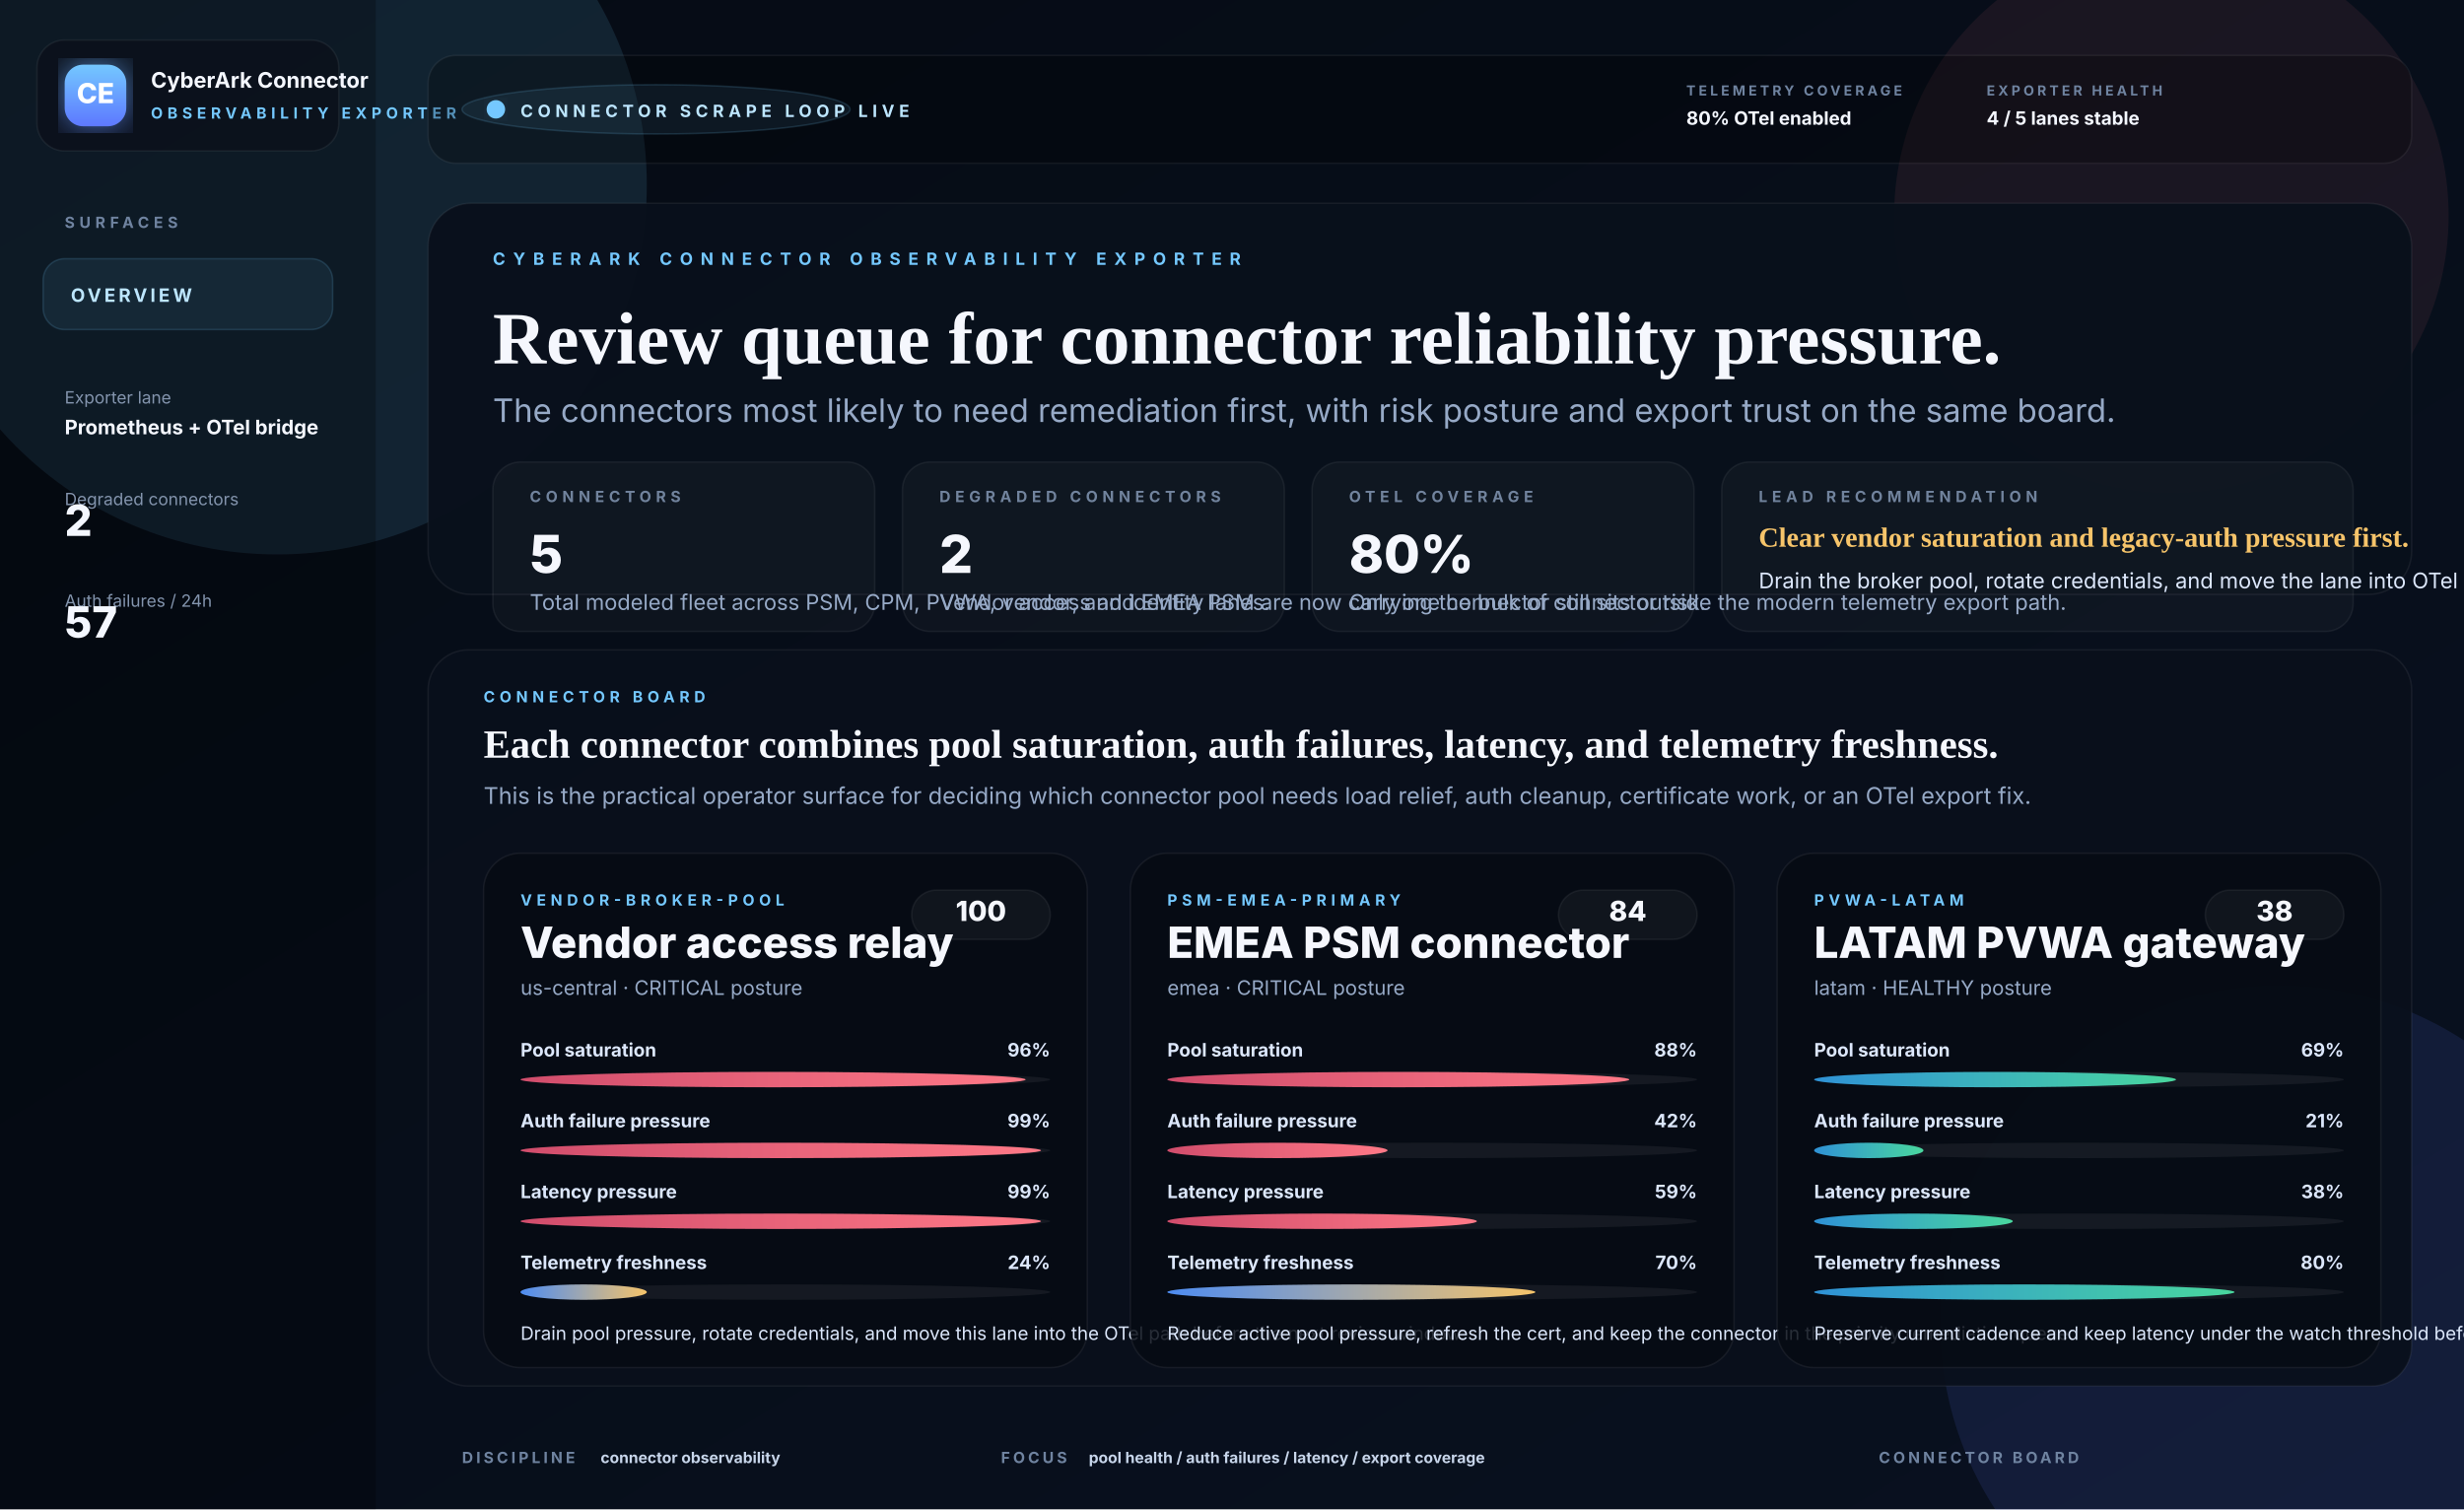
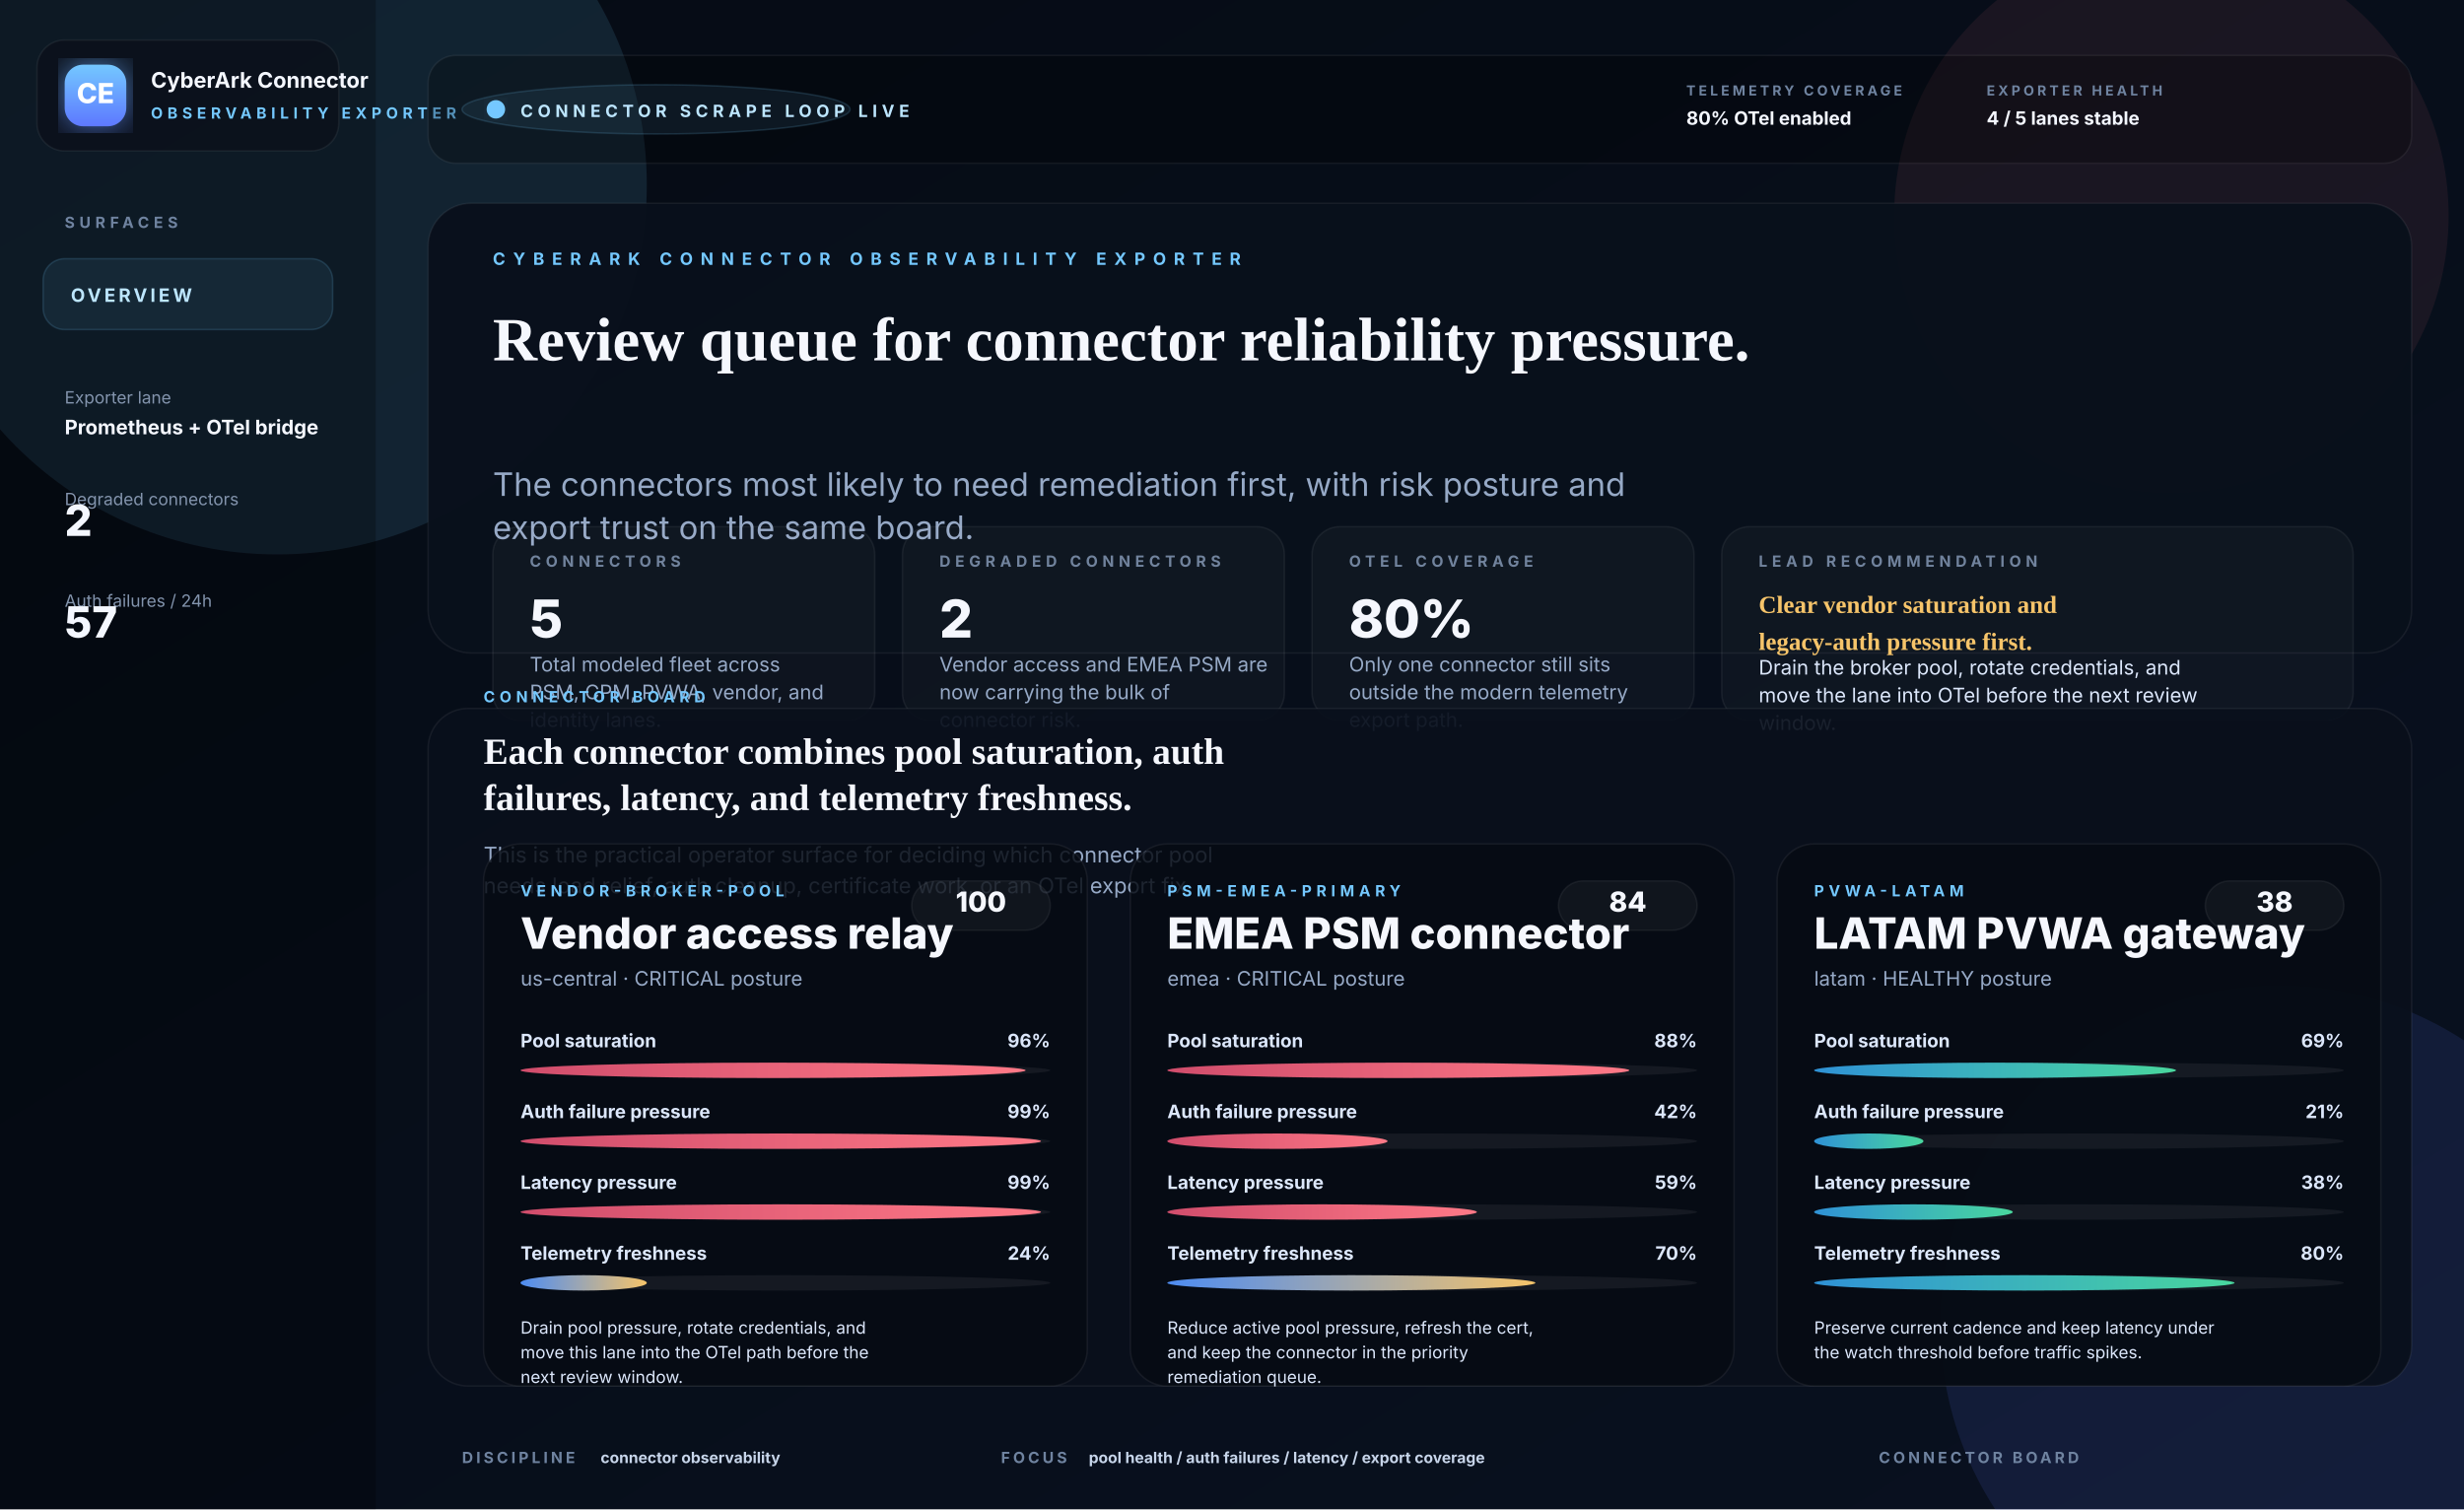
<svg xmlns="http://www.w3.org/2000/svg" width="1600" height="980" viewBox="0 0 1600 980">
  <defs>
    <linearGradient id="bgFade" x1="0" x2="1" y1="0" y2="1">
      <stop offset="0%" stop-color="#050b14" />
      <stop offset="100%" stop-color="#091120" />
    </linearGradient>
    <linearGradient id="panelStroke" x1="0" x2="1" y1="0" y2="1">
      <stop offset="0%" stop-color="rgba(117, 200, 255, 0.36)" />
      <stop offset="100%" stop-color="rgba(93, 120, 255, 0.16)" />
    </linearGradient>
    <linearGradient id="blueBar" x1="0" x2="0" y1="0" y2="1">
      <stop offset="0%" stop-color="#74c8ff" />
      <stop offset="100%" stop-color="#5d78ff" />
    </linearGradient>
    <linearGradient id="goodBar" x1="0" x2="1" y1="0" y2="0">
      <stop offset="0%" stop-color="#2f92d6" />
      <stop offset="100%" stop-color="#49d79e" />
    </linearGradient>
    <linearGradient id="warnBar" x1="0" x2="1" y1="0" y2="0">
      <stop offset="0%" stop-color="#4d8cf2" />
      <stop offset="100%" stop-color="#f6c46a" />
    </linearGradient>
    <linearGradient id="hotBar" x1="0" x2="1" y1="0" y2="0">
      <stop offset="0%" stop-color="#d14d6c" />
      <stop offset="100%" stop-color="#ff7987" />
    </linearGradient>
    <filter id="glow">
      <feGaussianBlur stdDeviation="14" result="blur" />
      <feMerge>
        <feMergeNode in="blur" />
        <feMergeNode in="SourceGraphic" />
      </feMerge>
    </filter>
  </defs>
  <rect width="1600" height="980" fill="url(#bgFade)" />
  <circle cx="180" cy="120" r="240" fill="rgba(116,200,255,0.12)" />
  <circle cx="1410" cy="140" r="180" fill="rgba(255,121,135,0.08)" />
  <circle cx="1480" cy="860" r="220" fill="rgba(93,120,255,0.12)" />
  <rect x="0" y="0" width="244" height="980" fill="rgba(0,0,0,0.25)" />
  <rect x="24" y="26" width="196" height="72" rx="18" fill="rgba(11,17,28,0.94)" stroke="rgba(255,255,255,0.06)" />
  <rect x="42" y="42" width="40" height="40" rx="12" fill="url(#blueBar)" filter="url(#glow)" />
  <text x="62" y="67" fill="#ffffff" font-size="18" text-anchor="middle" font-family="Inter, Segoe UI, sans-serif" font-weight="800">CE</text>
  <text x="98" y="57" fill="#f4f7ff" font-size="14" font-family="Inter, Segoe UI, sans-serif" font-weight="700">CyberArk Connector</text>
  <text x="98" y="77" fill="#74c8ff" font-size="10" letter-spacing="3" font-family="Inter, Segoe UI, sans-serif" font-weight="700">OBSERVABILITY EXPORTER</text>
  <text x="42" y="148" fill="#6f83a0" font-size="10" letter-spacing="3" font-family="Inter, Segoe UI, sans-serif" font-weight="700">SURFACES</text>
  <rect x="28" y="168" width="188" height="46" rx="14" fill="rgba(116,200,255,0.08)" stroke="rgba(116,200,255,0.16)" />
  <text x="46" y="196" fill="#bde6ff" font-size="12" letter-spacing="2" font-family="Inter, Segoe UI, sans-serif" font-weight="700">OVERVIEW</text>
  <text x="42" y="262" fill="#8394ad" font-size="11" font-family="Inter, Segoe UI, sans-serif">Exporter lane</text>
  <text x="42" y="282" fill="#f4f7ff" font-size="13" font-family="Inter, Segoe UI, sans-serif" font-weight="700">Prometheus + OTel bridge</text>
  <text x="42" y="328" fill="#8394ad" font-size="11" font-family="Inter, Segoe UI, sans-serif">Degraded connectors</text>
  <text x="42" y="348" fill="#f4f7ff" font-size="28" font-family="Inter, Segoe UI, sans-serif" font-weight="800">2</text>
  <text x="42" y="394" fill="#8394ad" font-size="11" font-family="Inter, Segoe UI, sans-serif">Auth failures / 24h</text>
  <text x="42" y="414" fill="#f4f7ff" font-size="28" font-family="Inter, Segoe UI, sans-serif" font-weight="800">57</text>
  <rect x="278" y="36" width="1288" height="70" rx="18" fill="rgba(0,0,0,0.28)" stroke="rgba(255,255,255,0.06)" />
  <rect x="300" y="55" width="252" height="32" rx="999" fill="rgba(116,200,255,0.08)" stroke="rgba(116,200,255,0.16)" />
  <circle cx="322" cy="71" r="6" fill="#74c8ff" filter="url(#glow)" />
  <text x="338" y="76" fill="#bde6ff" font-size="11" letter-spacing="3" font-family="Inter, Segoe UI, sans-serif" font-weight="700">CONNECTOR SCRAPE LOOP LIVE</text>
  <text x="1095" y="62" fill="#6f83a0" font-size="9" letter-spacing="2" font-family="Inter, Segoe UI, sans-serif" font-weight="700">TELEMETRY COVERAGE</text>
  <text x="1095" y="81" fill="#f4f7ff" font-size="12" font-family="Inter, Segoe UI, sans-serif" font-weight="700">80% OTel enabled</text>
  <text x="1290" y="62" fill="#6f83a0" font-size="9" letter-spacing="2" font-family="Inter, Segoe UI, sans-serif" font-weight="700">EXPORTER HEALTH</text>
  <text x="1290" y="81" fill="#f4f7ff" font-size="12" font-family="Inter, Segoe UI, sans-serif" font-weight="700">4 / 5 lanes stable</text>
-   <rect x="278" y="132" width="1288" height="254" rx="28" fill="rgba(9,16,28,0.96)" stroke="rgba(255,255,255,0.06)" />
+   <rect x="278" y="132" width="1288" height="292" rx="28" fill="rgba(9,16,28,0.96)" stroke="rgba(255,255,255,0.06)" />
  <text x="320" y="172" fill="#74c8ff" font-size="11" letter-spacing="5" font-family="Inter, Segoe UI, sans-serif" font-weight="700">CYBERARK CONNECTOR OBSERVABILITY EXPORTER</text>
-   <text x="320" y="236" fill="#f5f7fd" font-size="48" font-family="Georgia, Times New Roman, serif" font-weight="700">Review queue for connector reliability pressure.</text>
-   <text x="320" y="274" fill="#96a9c6" font-size="21" font-family="Inter, Segoe UI, sans-serif">The connectors most likely to need remediation first, with risk posture and export trust on the same board.</text>
-   <rect x="320" y="300" width="248" height="110" rx="18" fill="rgba(255,255,255,0.03)" stroke="rgba(255,255,255,0.06)" />
-   <text x="344" y="326" fill="#71839d" font-size="10" letter-spacing="3" font-family="Inter, Segoe UI, sans-serif" font-weight="700">CONNECTORS</text>
-   <text x="344" y="372" fill="#f5f7fd" font-size="34" font-family="Inter, Segoe UI, sans-serif" font-weight="800">5</text>
-   <text x="344" y="396" fill="#96a9c6" font-size="14" font-family="Inter, Segoe UI, sans-serif">Total modeled fleet across PSM, CPM, PVWA, vendor, and identity lanes.</text>
-   <rect x="586" y="300" width="248" height="110" rx="18" fill="rgba(255,255,255,0.03)" stroke="rgba(255,255,255,0.06)" />
-   <text x="610" y="326" fill="#71839d" font-size="10" letter-spacing="3" font-family="Inter, Segoe UI, sans-serif" font-weight="700">DEGRADED CONNECTORS</text>
-   <text x="610" y="372" fill="#f5f7fd" font-size="34" font-family="Inter, Segoe UI, sans-serif" font-weight="800">2</text>
-   <text x="610" y="396" fill="#96a9c6" font-size="14" font-family="Inter, Segoe UI, sans-serif">Vendor access and EMEA PSM are now carrying the bulk of connector risk.</text>
-   <rect x="852" y="300" width="248" height="110" rx="18" fill="rgba(255,255,255,0.03)" stroke="rgba(255,255,255,0.06)" />
-   <text x="876" y="326" fill="#71839d" font-size="10" letter-spacing="3" font-family="Inter, Segoe UI, sans-serif" font-weight="700">OTEL COVERAGE</text>
-   <text x="876" y="372" fill="#f5f7fd" font-size="34" font-family="Inter, Segoe UI, sans-serif" font-weight="800">80%</text>
-   <text x="876" y="396" fill="#96a9c6" font-size="14" font-family="Inter, Segoe UI, sans-serif">Only one connector still sits outside the modern telemetry export path.</text>
-   <rect x="1118" y="300" width="410" height="110" rx="18" fill="rgba(255,255,255,0.03)" stroke="rgba(255,255,255,0.06)" />
-   <text x="1142" y="326" fill="#71839d" font-size="10" letter-spacing="3" font-family="Inter, Segoe UI, sans-serif" font-weight="700">LEAD RECOMMENDATION</text>
-   <text x="1142" y="355" fill="#f6c46a" font-size="18" font-family="Georgia, Times New Roman, serif" font-weight="700">Clear vendor saturation and legacy-auth pressure first.</text>
-   <text x="1142" y="382" fill="#dce7fb" font-size="14" font-family="Inter, Segoe UI, sans-serif">Drain the broker pool, rotate credentials, and move the lane into OTel before the next review window.</text>
-   <rect x="278" y="422" width="1288" height="478" rx="26" fill="rgba(9,16,28,0.92)" stroke="rgba(255,255,255,0.06)" />
+   <text x="320" y="234" fill="#f5f7fd" font-size="40" font-family="Georgia, Times New Roman, serif" font-weight="700">
+     <tspan x="320" dy="0">Review queue for connector reliability pressure.</tspan>
+   </text>
+   <text x="320" y="322" fill="#96a9c6" font-size="21" font-family="Inter, Segoe UI, sans-serif" font-weight="400">
+     <tspan x="320" dy="0">The connectors most likely to need remediation first, with risk posture and</tspan>
+     <tspan x="320" dy="28">export trust on the same board.</tspan>
+   </text>
+   <rect x="320" y="342" width="248" height="126" rx="18" fill="rgba(255,255,255,0.03)" stroke="rgba(255,255,255,0.06)" />
+   <text x="344" y="368" fill="#71839d" font-size="10" letter-spacing="3" font-family="Inter, Segoe UI, sans-serif" font-weight="700">CONNECTORS</text>
+   <text x="344" y="414" fill="#f5f7fd" font-size="34" font-family="Inter, Segoe UI, sans-serif" font-weight="800">5</text>
+   <text x="344" y="436" fill="#96a9c6" font-size="13" font-family="Inter, Segoe UI, sans-serif" font-weight="400">
+     <tspan x="344" dy="0">Total modeled fleet across</tspan>
+     <tspan x="344" dy="18">PSM, CPM, PVWA, vendor, and</tspan>
+     <tspan x="344" dy="18">identity lanes.</tspan>
+   </text>
+   <rect x="586" y="342" width="248" height="126" rx="18" fill="rgba(255,255,255,0.03)" stroke="rgba(255,255,255,0.06)" />
+   <text x="610" y="368" fill="#71839d" font-size="10" letter-spacing="3" font-family="Inter, Segoe UI, sans-serif" font-weight="700">DEGRADED CONNECTORS</text>
+   <text x="610" y="414" fill="#f5f7fd" font-size="34" font-family="Inter, Segoe UI, sans-serif" font-weight="800">2</text>
+   <text x="610" y="436" fill="#96a9c6" font-size="13" font-family="Inter, Segoe UI, sans-serif" font-weight="400">
+     <tspan x="610" dy="0">Vendor access and EMEA PSM are</tspan>
+     <tspan x="610" dy="18">now carrying the bulk of</tspan>
+     <tspan x="610" dy="18">connector risk.</tspan>
+   </text>
+   <rect x="852" y="342" width="248" height="126" rx="18" fill="rgba(255,255,255,0.03)" stroke="rgba(255,255,255,0.06)" />
+   <text x="876" y="368" fill="#71839d" font-size="10" letter-spacing="3" font-family="Inter, Segoe UI, sans-serif" font-weight="700">OTEL COVERAGE</text>
+   <text x="876" y="414" fill="#f5f7fd" font-size="34" font-family="Inter, Segoe UI, sans-serif" font-weight="800">80%</text>
+   <text x="876" y="436" fill="#96a9c6" font-size="13" font-family="Inter, Segoe UI, sans-serif" font-weight="400">
+     <tspan x="876" dy="0">Only one connector still sits</tspan>
+     <tspan x="876" dy="18">outside the modern telemetry</tspan>
+     <tspan x="876" dy="18">export path.</tspan>
+   </text>
+   <rect x="1118" y="342" width="410" height="126" rx="18" fill="rgba(255,255,255,0.03)" stroke="rgba(255,255,255,0.06)" />
+   <text x="1142" y="368" fill="#71839d" font-size="10" letter-spacing="3" font-family="Inter, Segoe UI, sans-serif" font-weight="700">LEAD RECOMMENDATION</text>
+   <text x="1142" y="398" fill="#f6c46a" font-size="16" font-family="Georgia, Times New Roman, serif" font-weight="700">
+     <tspan x="1142" dy="0">Clear vendor saturation and</tspan>
+     <tspan x="1142" dy="24">legacy-auth pressure first.</tspan>
+   </text>
+   <text x="1142" y="438" fill="#dce7fb" font-size="13" font-family="Inter, Segoe UI, sans-serif" font-weight="400">
+     <tspan x="1142" dy="0">Drain the broker pool, rotate credentials, and</tspan>
+     <tspan x="1142" dy="18">move the lane into OTel before the next review</tspan>
+     <tspan x="1142" dy="18">window.</tspan>
+   </text>
+   <rect x="278" y="460" width="1288" height="440" rx="26" fill="rgba(9,16,28,0.92)" stroke="rgba(255,255,255,0.06)" />
  <text x="314" y="456" fill="#74c8ff" font-size="10" letter-spacing="3" font-family="Inter, Segoe UI, sans-serif" font-weight="700">CONNECTOR BOARD</text>
-   <text x="314" y="492" fill="#f5f7fd" font-size="26" font-family="Georgia, Times New Roman, serif" font-weight="700">Each connector combines pool saturation, auth failures, latency, and telemetry freshness.</text>
-   <text x="314" y="522" fill="#96a9c6" font-size="15" font-family="Inter, Segoe UI, sans-serif">This is the practical operator surface for deciding which connector pool needs load relief, auth cleanup, certificate work, or an OTel export fix.</text>
-   <rect x="314" y="554" width="392" height="334" rx="24" fill="rgba(6,11,20,0.84)" stroke="rgba(255,255,255,0.06)" />
-   <text x="338" y="588" fill="#74c8ff" font-size="10" letter-spacing="3" font-family="Inter, Segoe UI, sans-serif" font-weight="700">VENDOR-BROKER-POOL</text>
-   <text x="338" y="622" fill="#f5f7fd" font-size="28" font-family="Inter, Segoe UI, sans-serif" font-weight="800">Vendor access relay</text>
-   <text x="338" y="646" fill="#96a9c6" font-size="13" font-family="Inter, Segoe UI, sans-serif">us-central · CRITICAL posture</text>
-   <rect x="592" y="578" width="90" height="32" rx="16" fill="rgba(255,255,255,0.04)" stroke="rgba(255,255,255,0.06)" />
-   <text x="637" y="598" fill="#f5f7fd" font-size="18" text-anchor="middle" font-family="Inter, Segoe UI, sans-serif" font-weight="800">100</text>
-   <text x="338" y="686" fill="#dce7fb" font-size="12" font-family="Inter, Segoe UI, sans-serif" font-weight="700">Pool saturation</text>
-   <text x="682" y="686" fill="#dce7fb" font-size="12" text-anchor="end" font-family="Inter, Segoe UI, sans-serif" font-weight="700">96%</text>
-   <rect x="338" y="696" width="344" height="10" rx="999" fill="rgba(255,255,255,0.06)" />
-   <rect x="338" y="696" width="328" height="10" rx="999" fill="url(#hotBar)" />
-   <text x="338" y="732" fill="#dce7fb" font-size="12" font-family="Inter, Segoe UI, sans-serif" font-weight="700">Auth failure pressure</text>
-   <text x="682" y="732" fill="#dce7fb" font-size="12" text-anchor="end" font-family="Inter, Segoe UI, sans-serif" font-weight="700">99%</text>
-   <rect x="338" y="742" width="344" height="10" rx="999" fill="rgba(255,255,255,0.06)" />
-   <rect x="338" y="742" width="338" height="10" rx="999" fill="url(#hotBar)" />
-   <text x="338" y="778" fill="#dce7fb" font-size="12" font-family="Inter, Segoe UI, sans-serif" font-weight="700">Latency pressure</text>
-   <text x="682" y="778" fill="#dce7fb" font-size="12" text-anchor="end" font-family="Inter, Segoe UI, sans-serif" font-weight="700">99%</text>
-   <rect x="338" y="788" width="344" height="10" rx="999" fill="rgba(255,255,255,0.06)" />
-   <rect x="338" y="788" width="338" height="10" rx="999" fill="url(#hotBar)" />
-   <text x="338" y="824" fill="#dce7fb" font-size="12" font-family="Inter, Segoe UI, sans-serif" font-weight="700">Telemetry freshness</text>
-   <text x="682" y="824" fill="#dce7fb" font-size="12" text-anchor="end" font-family="Inter, Segoe UI, sans-serif" font-weight="700">24%</text>
-   <rect x="338" y="834" width="344" height="10" rx="999" fill="rgba(255,255,255,0.06)" />
-   <rect x="338" y="834" width="82" height="10" rx="999" fill="url(#warnBar)" />
-   <text x="338" y="870" fill="#dce7fb" font-size="12" font-family="Inter, Segoe UI, sans-serif">Drain pool pressure, rotate credentials, and move this lane into the OTel path before the next review window.</text>
-   <rect x="734" y="554" width="392" height="334" rx="24" fill="rgba(6,11,20,0.84)" stroke="rgba(255,255,255,0.06)" />
-   <text x="758" y="588" fill="#74c8ff" font-size="10" letter-spacing="3" font-family="Inter, Segoe UI, sans-serif" font-weight="700">PSM-EMEA-PRIMARY</text>
-   <text x="758" y="622" fill="#f5f7fd" font-size="28" font-family="Inter, Segoe UI, sans-serif" font-weight="800">EMEA PSM connector</text>
-   <text x="758" y="646" fill="#96a9c6" font-size="13" font-family="Inter, Segoe UI, sans-serif">emea · CRITICAL posture</text>
-   <rect x="1012" y="578" width="90" height="32" rx="16" fill="rgba(255,255,255,0.04)" stroke="rgba(255,255,255,0.06)" />
-   <text x="1057" y="598" fill="#f5f7fd" font-size="18" text-anchor="middle" font-family="Inter, Segoe UI, sans-serif" font-weight="800">84</text>
-   <text x="758" y="686" fill="#dce7fb" font-size="12" font-family="Inter, Segoe UI, sans-serif" font-weight="700">Pool saturation</text>
-   <text x="1102" y="686" fill="#dce7fb" font-size="12" text-anchor="end" font-family="Inter, Segoe UI, sans-serif" font-weight="700">88%</text>
-   <rect x="758" y="696" width="344" height="10" rx="999" fill="rgba(255,255,255,0.06)" />
-   <rect x="758" y="696" width="300" height="10" rx="999" fill="url(#hotBar)" />
-   <text x="758" y="732" fill="#dce7fb" font-size="12" font-family="Inter, Segoe UI, sans-serif" font-weight="700">Auth failure pressure</text>
-   <text x="1102" y="732" fill="#dce7fb" font-size="12" text-anchor="end" font-family="Inter, Segoe UI, sans-serif" font-weight="700">42%</text>
-   <rect x="758" y="742" width="344" height="10" rx="999" fill="rgba(255,255,255,0.06)" />
-   <rect x="758" y="742" width="143" height="10" rx="999" fill="url(#hotBar)" />
-   <text x="758" y="778" fill="#dce7fb" font-size="12" font-family="Inter, Segoe UI, sans-serif" font-weight="700">Latency pressure</text>
-   <text x="1102" y="778" fill="#dce7fb" font-size="12" text-anchor="end" font-family="Inter, Segoe UI, sans-serif" font-weight="700">59%</text>
-   <rect x="758" y="788" width="344" height="10" rx="999" fill="rgba(255,255,255,0.06)" />
-   <rect x="758" y="788" width="201" height="10" rx="999" fill="url(#hotBar)" />
-   <text x="758" y="824" fill="#dce7fb" font-size="12" font-family="Inter, Segoe UI, sans-serif" font-weight="700">Telemetry freshness</text>
-   <text x="1102" y="824" fill="#dce7fb" font-size="12" text-anchor="end" font-family="Inter, Segoe UI, sans-serif" font-weight="700">70%</text>
-   <rect x="758" y="834" width="344" height="10" rx="999" fill="rgba(255,255,255,0.06)" />
-   <rect x="758" y="834" width="239" height="10" rx="999" fill="url(#warnBar)" />
-   <text x="758" y="870" fill="#dce7fb" font-size="12" font-family="Inter, Segoe UI, sans-serif">Reduce active pool pressure, refresh the cert, and keep the connector in the priority remediation queue.</text>
-   <rect x="1154" y="554" width="392" height="334" rx="24" fill="rgba(6,11,20,0.84)" stroke="rgba(255,255,255,0.06)" />
-   <text x="1178" y="588" fill="#74c8ff" font-size="10" letter-spacing="3" font-family="Inter, Segoe UI, sans-serif" font-weight="700">PVWA-LATAM</text>
-   <text x="1178" y="622" fill="#f5f7fd" font-size="28" font-family="Inter, Segoe UI, sans-serif" font-weight="800">LATAM PVWA gateway</text>
-   <text x="1178" y="646" fill="#96a9c6" font-size="13" font-family="Inter, Segoe UI, sans-serif">latam · HEALTHY posture</text>
-   <rect x="1432" y="578" width="90" height="32" rx="16" fill="rgba(255,255,255,0.04)" stroke="rgba(255,255,255,0.06)" />
-   <text x="1477" y="598" fill="#f5f7fd" font-size="18" text-anchor="middle" font-family="Inter, Segoe UI, sans-serif" font-weight="800">38</text>
-   <text x="1178" y="686" fill="#dce7fb" font-size="12" font-family="Inter, Segoe UI, sans-serif" font-weight="700">Pool saturation</text>
-   <text x="1522" y="686" fill="#dce7fb" font-size="12" text-anchor="end" font-family="Inter, Segoe UI, sans-serif" font-weight="700">69%</text>
-   <rect x="1178" y="696" width="344" height="10" rx="999" fill="rgba(255,255,255,0.06)" />
-   <rect x="1178" y="696" width="235" height="10" rx="999" fill="url(#goodBar)" />
-   <text x="1178" y="732" fill="#dce7fb" font-size="12" font-family="Inter, Segoe UI, sans-serif" font-weight="700">Auth failure pressure</text>
-   <text x="1522" y="732" fill="#dce7fb" font-size="12" text-anchor="end" font-family="Inter, Segoe UI, sans-serif" font-weight="700">21%</text>
-   <rect x="1178" y="742" width="344" height="10" rx="999" fill="rgba(255,255,255,0.06)" />
-   <rect x="1178" y="742" width="71" height="10" rx="999" fill="url(#goodBar)" />
-   <text x="1178" y="778" fill="#dce7fb" font-size="12" font-family="Inter, Segoe UI, sans-serif" font-weight="700">Latency pressure</text>
-   <text x="1522" y="778" fill="#dce7fb" font-size="12" text-anchor="end" font-family="Inter, Segoe UI, sans-serif" font-weight="700">38%</text>
-   <rect x="1178" y="788" width="344" height="10" rx="999" fill="rgba(255,255,255,0.06)" />
-   <rect x="1178" y="788" width="129" height="10" rx="999" fill="url(#goodBar)" />
-   <text x="1178" y="824" fill="#dce7fb" font-size="12" font-family="Inter, Segoe UI, sans-serif" font-weight="700">Telemetry freshness</text>
-   <text x="1522" y="824" fill="#dce7fb" font-size="12" text-anchor="end" font-family="Inter, Segoe UI, sans-serif" font-weight="700">80%</text>
-   <rect x="1178" y="834" width="344" height="10" rx="999" fill="rgba(255,255,255,0.06)" />
-   <rect x="1178" y="834" width="273" height="10" rx="999" fill="url(#goodBar)" />
-   <text x="1178" y="870" fill="#dce7fb" font-size="12" font-family="Inter, Segoe UI, sans-serif">Preserve current cadence and keep latency under the watch threshold before traffic spikes.</text>
+   <text x="314" y="496" fill="#f5f7fd" font-size="24" font-family="Georgia, Times New Roman, serif" font-weight="700">
+     <tspan x="314" dy="0">Each connector combines pool saturation, auth</tspan>
+     <tspan x="314" dy="30">failures, latency, and telemetry freshness.</tspan>
+   </text>
+   <text x="314" y="560" fill="#96a9c6" font-size="14" font-family="Inter, Segoe UI, sans-serif" font-weight="400">
+     <tspan x="314" dy="0">This is the practical operator surface for deciding which connector pool</tspan>
+     <tspan x="314" dy="20">needs load relief, auth cleanup, certificate work, or an OTel export fix.</tspan>
+   </text>
+   <rect x="314" y="548" width="392" height="352" rx="24" fill="rgba(6,11,20,0.84)" stroke="rgba(255,255,255,0.06)" />
+   <text x="338" y="582" fill="#74c8ff" font-size="10" letter-spacing="3" font-family="Inter, Segoe UI, sans-serif" font-weight="700">VENDOR-BROKER-POOL</text>
+   <text x="338" y="616" fill="#f5f7fd" font-size="28" font-family="Inter, Segoe UI, sans-serif" font-weight="800">Vendor access relay</text>
+   <text x="338" y="640" fill="#96a9c6" font-size="13" font-family="Inter, Segoe UI, sans-serif">us-central · CRITICAL posture</text>
+   <rect x="592" y="572" width="90" height="32" rx="16" fill="rgba(255,255,255,0.04)" stroke="rgba(255,255,255,0.06)" />
+   <text x="637" y="592" fill="#f5f7fd" font-size="18" text-anchor="middle" font-family="Inter, Segoe UI, sans-serif" font-weight="800">100</text>
+   <text x="338" y="680" fill="#dce7fb" font-size="12" font-family="Inter, Segoe UI, sans-serif" font-weight="700">Pool saturation</text>
+   <text x="682" y="680" fill="#dce7fb" font-size="12" text-anchor="end" font-family="Inter, Segoe UI, sans-serif" font-weight="700">96%</text>
+   <rect x="338" y="690" width="344" height="10" rx="999" fill="rgba(255,255,255,0.06)" />
+   <rect x="338" y="690" width="328" height="10" rx="999" fill="url(#hotBar)" />
+   <text x="338" y="726" fill="#dce7fb" font-size="12" font-family="Inter, Segoe UI, sans-serif" font-weight="700">Auth failure pressure</text>
+   <text x="682" y="726" fill="#dce7fb" font-size="12" text-anchor="end" font-family="Inter, Segoe UI, sans-serif" font-weight="700">99%</text>
+   <rect x="338" y="736" width="344" height="10" rx="999" fill="rgba(255,255,255,0.06)" />
+   <rect x="338" y="736" width="338" height="10" rx="999" fill="url(#hotBar)" />
+   <text x="338" y="772" fill="#dce7fb" font-size="12" font-family="Inter, Segoe UI, sans-serif" font-weight="700">Latency pressure</text>
+   <text x="682" y="772" fill="#dce7fb" font-size="12" text-anchor="end" font-family="Inter, Segoe UI, sans-serif" font-weight="700">99%</text>
+   <rect x="338" y="782" width="344" height="10" rx="999" fill="rgba(255,255,255,0.06)" />
+   <rect x="338" y="782" width="338" height="10" rx="999" fill="url(#hotBar)" />
+   <text x="338" y="818" fill="#dce7fb" font-size="12" font-family="Inter, Segoe UI, sans-serif" font-weight="700">Telemetry freshness</text>
+   <text x="682" y="818" fill="#dce7fb" font-size="12" text-anchor="end" font-family="Inter, Segoe UI, sans-serif" font-weight="700">24%</text>
+   <rect x="338" y="828" width="344" height="10" rx="999" fill="rgba(255,255,255,0.06)" />
+   <rect x="338" y="828" width="82" height="10" rx="999" fill="url(#warnBar)" />
+   <text x="338" y="866" fill="#dce7fb" font-size="11" font-family="Inter, Segoe UI, sans-serif" font-weight="400">
+     <tspan x="338" dy="0">Drain pool pressure, rotate credentials, and</tspan>
+     <tspan x="338" dy="16">move this lane into the OTel path before the</tspan>
+     <tspan x="338" dy="16">next review window.</tspan>
+   </text>
+   <rect x="734" y="548" width="392" height="352" rx="24" fill="rgba(6,11,20,0.84)" stroke="rgba(255,255,255,0.06)" />
+   <text x="758" y="582" fill="#74c8ff" font-size="10" letter-spacing="3" font-family="Inter, Segoe UI, sans-serif" font-weight="700">PSM-EMEA-PRIMARY</text>
+   <text x="758" y="616" fill="#f5f7fd" font-size="28" font-family="Inter, Segoe UI, sans-serif" font-weight="800">EMEA PSM connector</text>
+   <text x="758" y="640" fill="#96a9c6" font-size="13" font-family="Inter, Segoe UI, sans-serif">emea · CRITICAL posture</text>
+   <rect x="1012" y="572" width="90" height="32" rx="16" fill="rgba(255,255,255,0.04)" stroke="rgba(255,255,255,0.06)" />
+   <text x="1057" y="592" fill="#f5f7fd" font-size="18" text-anchor="middle" font-family="Inter, Segoe UI, sans-serif" font-weight="800">84</text>
+   <text x="758" y="680" fill="#dce7fb" font-size="12" font-family="Inter, Segoe UI, sans-serif" font-weight="700">Pool saturation</text>
+   <text x="1102" y="680" fill="#dce7fb" font-size="12" text-anchor="end" font-family="Inter, Segoe UI, sans-serif" font-weight="700">88%</text>
+   <rect x="758" y="690" width="344" height="10" rx="999" fill="rgba(255,255,255,0.06)" />
+   <rect x="758" y="690" width="300" height="10" rx="999" fill="url(#hotBar)" />
+   <text x="758" y="726" fill="#dce7fb" font-size="12" font-family="Inter, Segoe UI, sans-serif" font-weight="700">Auth failure pressure</text>
+   <text x="1102" y="726" fill="#dce7fb" font-size="12" text-anchor="end" font-family="Inter, Segoe UI, sans-serif" font-weight="700">42%</text>
+   <rect x="758" y="736" width="344" height="10" rx="999" fill="rgba(255,255,255,0.06)" />
+   <rect x="758" y="736" width="143" height="10" rx="999" fill="url(#hotBar)" />
+   <text x="758" y="772" fill="#dce7fb" font-size="12" font-family="Inter, Segoe UI, sans-serif" font-weight="700">Latency pressure</text>
+   <text x="1102" y="772" fill="#dce7fb" font-size="12" text-anchor="end" font-family="Inter, Segoe UI, sans-serif" font-weight="700">59%</text>
+   <rect x="758" y="782" width="344" height="10" rx="999" fill="rgba(255,255,255,0.06)" />
+   <rect x="758" y="782" width="201" height="10" rx="999" fill="url(#hotBar)" />
+   <text x="758" y="818" fill="#dce7fb" font-size="12" font-family="Inter, Segoe UI, sans-serif" font-weight="700">Telemetry freshness</text>
+   <text x="1102" y="818" fill="#dce7fb" font-size="12" text-anchor="end" font-family="Inter, Segoe UI, sans-serif" font-weight="700">70%</text>
+   <rect x="758" y="828" width="344" height="10" rx="999" fill="rgba(255,255,255,0.06)" />
+   <rect x="758" y="828" width="239" height="10" rx="999" fill="url(#warnBar)" />
+   <text x="758" y="866" fill="#dce7fb" font-size="11" font-family="Inter, Segoe UI, sans-serif" font-weight="400">
+     <tspan x="758" dy="0">Reduce active pool pressure, refresh the cert,</tspan>
+     <tspan x="758" dy="16">and keep the connector in the priority</tspan>
+     <tspan x="758" dy="16">remediation queue.</tspan>
+   </text>
+   <rect x="1154" y="548" width="392" height="352" rx="24" fill="rgba(6,11,20,0.84)" stroke="rgba(255,255,255,0.06)" />
+   <text x="1178" y="582" fill="#74c8ff" font-size="10" letter-spacing="3" font-family="Inter, Segoe UI, sans-serif" font-weight="700">PVWA-LATAM</text>
+   <text x="1178" y="616" fill="#f5f7fd" font-size="28" font-family="Inter, Segoe UI, sans-serif" font-weight="800">LATAM PVWA gateway</text>
+   <text x="1178" y="640" fill="#96a9c6" font-size="13" font-family="Inter, Segoe UI, sans-serif">latam · HEALTHY posture</text>
+   <rect x="1432" y="572" width="90" height="32" rx="16" fill="rgba(255,255,255,0.04)" stroke="rgba(255,255,255,0.06)" />
+   <text x="1477" y="592" fill="#f5f7fd" font-size="18" text-anchor="middle" font-family="Inter, Segoe UI, sans-serif" font-weight="800">38</text>
+   <text x="1178" y="680" fill="#dce7fb" font-size="12" font-family="Inter, Segoe UI, sans-serif" font-weight="700">Pool saturation</text>
+   <text x="1522" y="680" fill="#dce7fb" font-size="12" text-anchor="end" font-family="Inter, Segoe UI, sans-serif" font-weight="700">69%</text>
+   <rect x="1178" y="690" width="344" height="10" rx="999" fill="rgba(255,255,255,0.06)" />
+   <rect x="1178" y="690" width="235" height="10" rx="999" fill="url(#goodBar)" />
+   <text x="1178" y="726" fill="#dce7fb" font-size="12" font-family="Inter, Segoe UI, sans-serif" font-weight="700">Auth failure pressure</text>
+   <text x="1522" y="726" fill="#dce7fb" font-size="12" text-anchor="end" font-family="Inter, Segoe UI, sans-serif" font-weight="700">21%</text>
+   <rect x="1178" y="736" width="344" height="10" rx="999" fill="rgba(255,255,255,0.06)" />
+   <rect x="1178" y="736" width="71" height="10" rx="999" fill="url(#goodBar)" />
+   <text x="1178" y="772" fill="#dce7fb" font-size="12" font-family="Inter, Segoe UI, sans-serif" font-weight="700">Latency pressure</text>
+   <text x="1522" y="772" fill="#dce7fb" font-size="12" text-anchor="end" font-family="Inter, Segoe UI, sans-serif" font-weight="700">38%</text>
+   <rect x="1178" y="782" width="344" height="10" rx="999" fill="rgba(255,255,255,0.06)" />
+   <rect x="1178" y="782" width="129" height="10" rx="999" fill="url(#goodBar)" />
+   <text x="1178" y="818" fill="#dce7fb" font-size="12" font-family="Inter, Segoe UI, sans-serif" font-weight="700">Telemetry freshness</text>
+   <text x="1522" y="818" fill="#dce7fb" font-size="12" text-anchor="end" font-family="Inter, Segoe UI, sans-serif" font-weight="700">80%</text>
+   <rect x="1178" y="828" width="344" height="10" rx="999" fill="rgba(255,255,255,0.06)" />
+   <rect x="1178" y="828" width="273" height="10" rx="999" fill="url(#goodBar)" />
+   <text x="1178" y="866" fill="#dce7fb" font-size="11" font-family="Inter, Segoe UI, sans-serif" font-weight="400">
+     <tspan x="1178" dy="0">Preserve current cadence and keep latency under</tspan>
+     <tspan x="1178" dy="16">the watch threshold before traffic spikes.</tspan>
+   </text>
  <text x="300" y="950" fill="#6f83a0" font-size="10" letter-spacing="2" font-family="Inter, Segoe UI, sans-serif" font-weight="700">DISCIPLINE</text>
  <text x="390" y="950" fill="#c7d5ea" font-size="10" font-family="Inter, Segoe UI, sans-serif" font-weight="700">connector observability</text>
  <text x="650" y="950" fill="#6f83a0" font-size="10" letter-spacing="2" font-family="Inter, Segoe UI, sans-serif" font-weight="700">FOCUS</text>
  <text x="707" y="950" fill="#c7d5ea" font-size="10" font-family="Inter, Segoe UI, sans-serif" font-weight="700">pool health / auth failures / latency / export coverage</text>
  <text x="1220" y="950" fill="#6f83a0" font-size="10" letter-spacing="2" font-family="Inter, Segoe UI, sans-serif" font-weight="700">CONNECTOR BOARD</text>
</svg>
